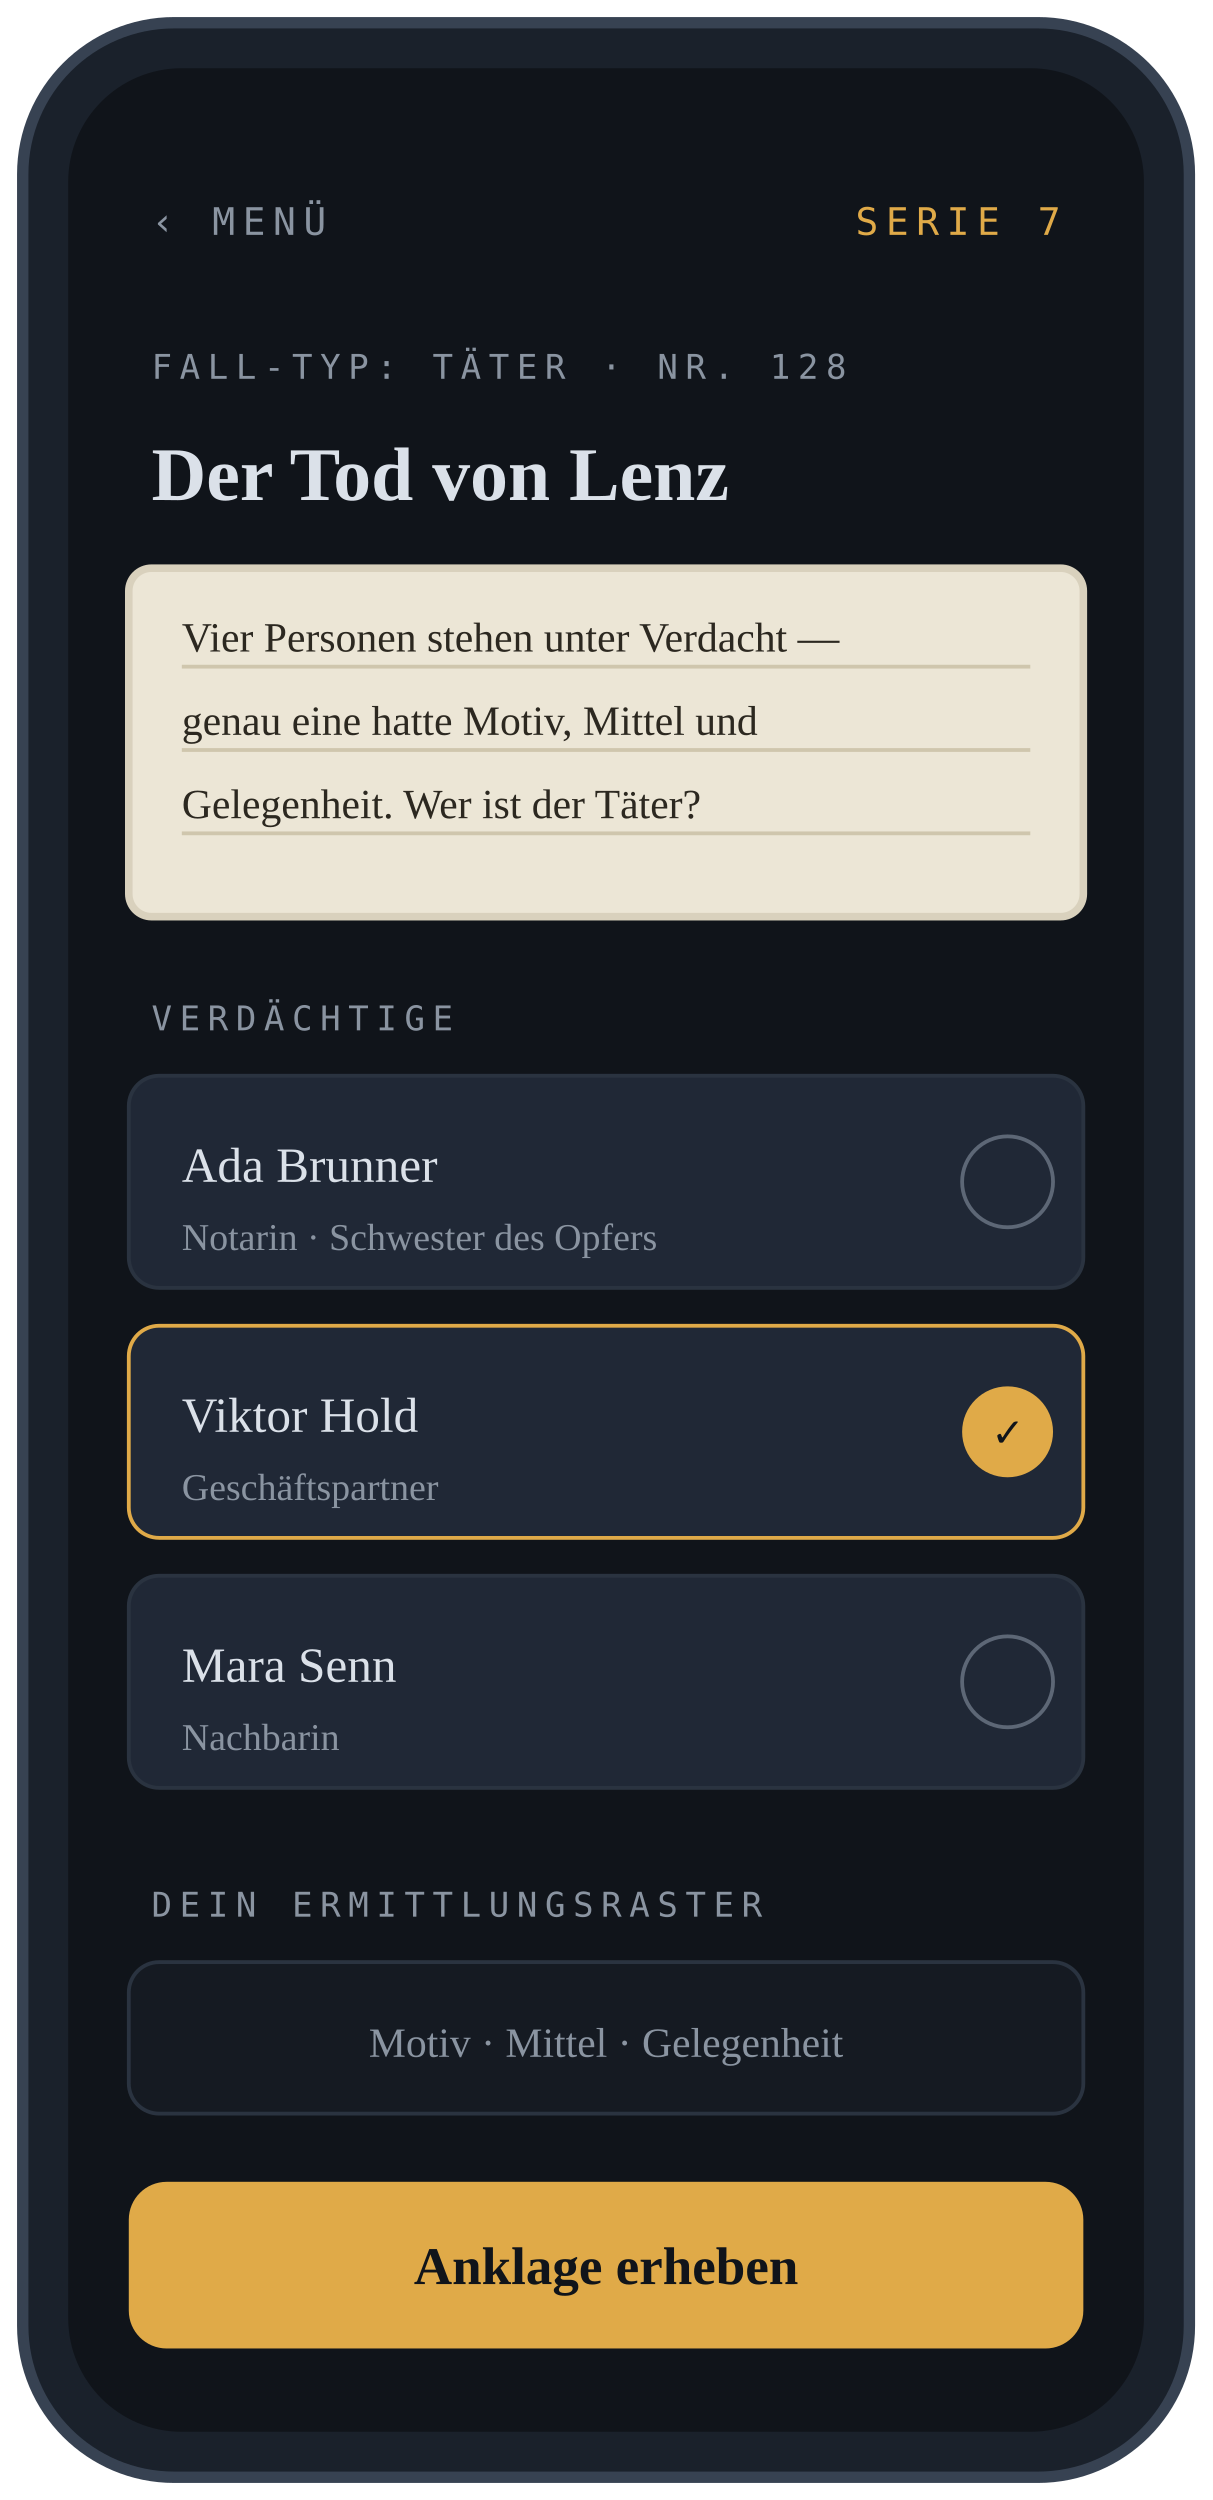
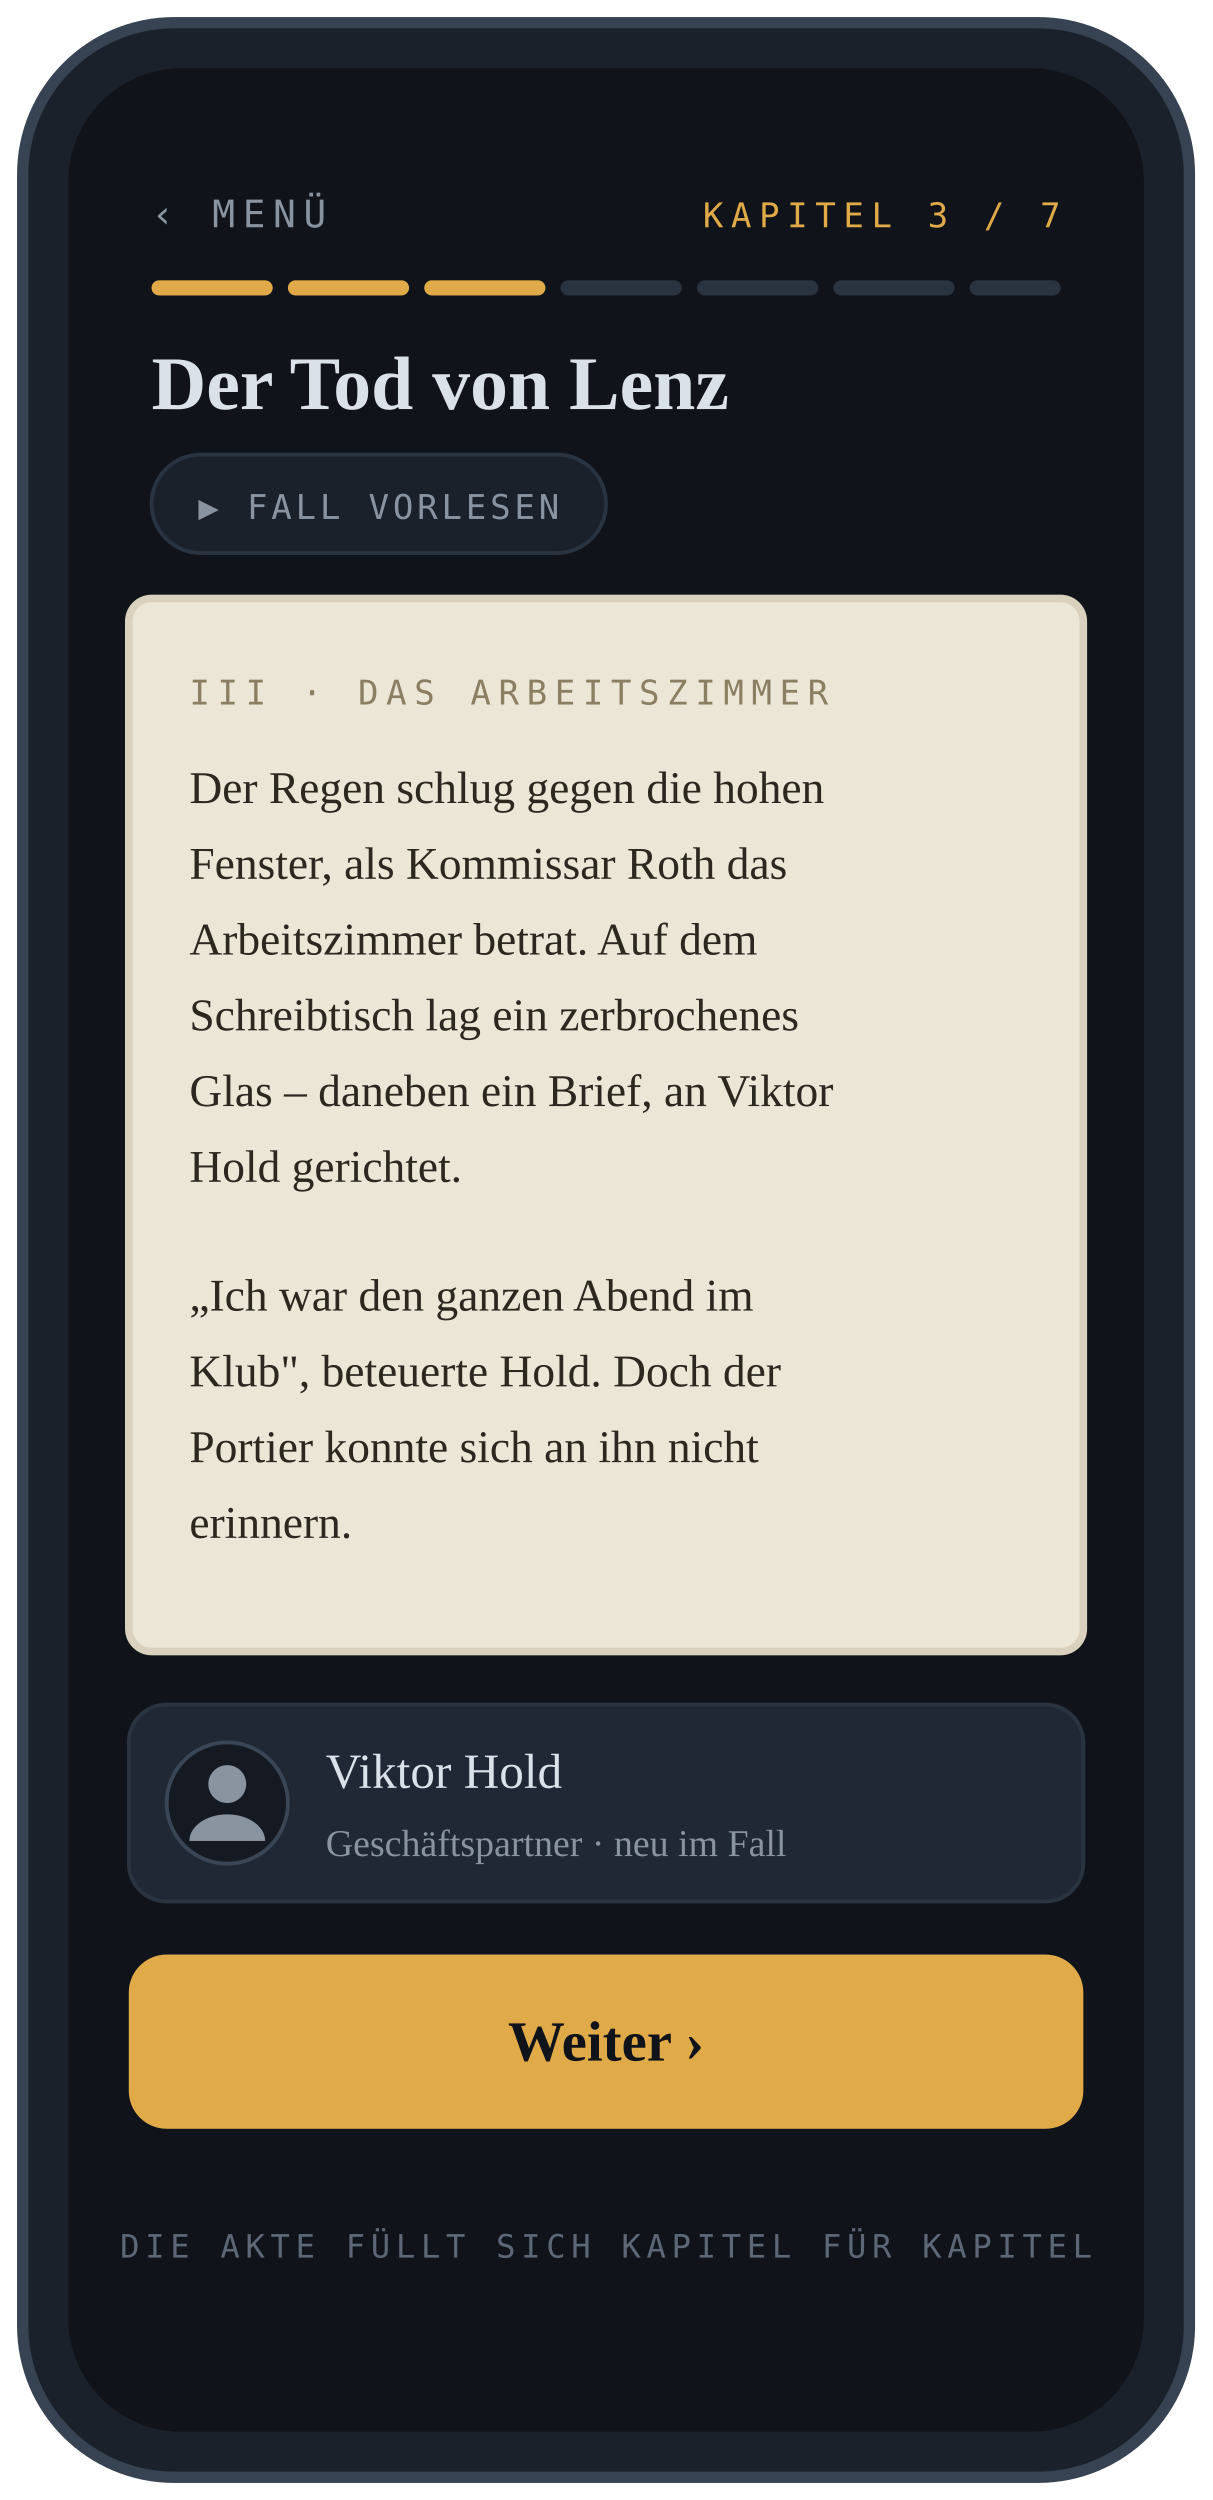
- <svg xmlns="http://www.w3.org/2000/svg" width="320" height="660" viewBox="0 0 320 660" role="img" aria-label="Screenshot Platzhalter — Täter">
+ <svg xmlns="http://www.w3.org/2000/svg" width="320" height="660" viewBox="0 0 320 660" role="img" aria-label="Screenshot Platzhalter — Fall als Geschichte">
  <defs>
    <style>
      .serif{font-family:Georgia,'Times New Roman',serif}
      .mono{font-family:ui-monospace,Menlo,monospace}
    </style>
  </defs>
  <rect x="6" y="6" width="308" height="648" rx="40" fill="#1A212B" stroke="#374252" stroke-width="3" />
  <rect x="18" y="18" width="284" height="624" rx="30" fill="#10141A" />
-   <text x="40" y="62" class="mono" font-size="10" letter-spacing="2" fill="#8A94A1">‹ MENÜ</text>
-   <text x="280" y="62" class="mono" font-size="10" letter-spacing="2" fill="#E0AA48" text-anchor="end">SERIE 7</text>
-   <text x="40" y="100" class="mono" font-size="9" letter-spacing="2" fill="#8A94A1">FALL-TYP: TÄTER · NR. 128</text>
-   <text x="40" y="132" class="serif" font-size="20" font-weight="bold" fill="#DBE1E9">Der Tod von Lenz</text>
-   <rect x="34" y="150" width="252" height="92" rx="6" fill="#ECE6D6" stroke="#D9D1BD" stroke-width="2" />
-   <line x1="48" y1="176" x2="272" y2="176" stroke="#CFC6AD" />
-   <line x1="48" y1="198" x2="272" y2="198" stroke="#CFC6AD" />
-   <line x1="48" y1="220" x2="272" y2="220" stroke="#CFC6AD" />
-   <text x="48" y="172" class="serif" font-size="11" fill="#2C2820">Vier Personen stehen unter Verdacht —</text>
-   <text x="48" y="194" class="serif" font-size="11" fill="#2C2820">genau eine hatte Motiv, Mittel und</text>
-   <text x="48" y="216" class="serif" font-size="11" fill="#2C2820">Gelegenheit. Wer ist der Täter?</text>
-   <text x="40" y="272" class="mono" font-size="9" letter-spacing="2" fill="#8A94A1">VERDÄCHTIGE</text>
+   <text x="40" y="60" class="mono" font-size="10" letter-spacing="2" fill="#8A94A1">‹ MENÜ</text>
+   <text x="280" y="60" class="mono" font-size="9" letter-spacing="2" fill="#E0AA48" text-anchor="end">KAPITEL 3 / 7</text>
  <g>
-     <rect x="34" y="284" width="252" height="56" rx="8" fill="#202836" stroke="#2A3340" />
-     <text x="48" y="312" class="serif" font-size="13" fill="#DBE1E9">Ada Brunner</text>
-     <text x="48" y="330" class="serif" font-size="10" fill="#8A94A1">Notarin · Schwester des Opfers</text>
-     <circle cx="266" cy="312" r="12" fill="none" stroke="#5D6776" />
+     <rect x="40" y="74" width="32" height="4" rx="2" fill="#E0AA48" />
+     <rect x="76" y="74" width="32" height="4" rx="2" fill="#E0AA48" />
+     <rect x="112" y="74" width="32" height="4" rx="2" fill="#E0AA48" />
+     <rect x="148" y="74" width="32" height="4" rx="2" fill="#2A3340" />
+     <rect x="184" y="74" width="32" height="4" rx="2" fill="#2A3340" />
+     <rect x="220" y="74" width="32" height="4" rx="2" fill="#2A3340" />
+     <rect x="256" y="74" width="24" height="4" rx="2" fill="#2A3340" />
  </g>
-   <g>
-     <rect x="34" y="350" width="252" height="56" rx="8" fill="#202836" stroke="#E0AA48" />
-     <text x="48" y="378" class="serif" font-size="13" fill="#DBE1E9">Viktor Hold</text>
-     <text x="48" y="396" class="serif" font-size="10" fill="#8A94A1">Geschäftspartner</text>
-     <circle cx="266" cy="378" r="12" fill="#E0AA48" />
-     <text x="266" y="382" class="mono" font-size="12" fill="#10141A" text-anchor="middle">✓</text>
+   <text x="40" y="108" class="serif" font-size="20" font-weight="bold" fill="#DBE1E9">Der Tod von Lenz</text>
+   <rect x="40" y="120" width="120" height="26" rx="13" fill="#1A212B" stroke="#2A3340" />
+   <text x="100" y="137" class="mono" font-size="9" letter-spacing="1" fill="#8A94A1" text-anchor="middle">▶ FALL VORLESEN</text>
+   <rect x="34" y="158" width="252" height="278" rx="6" fill="#ECE6D6" stroke="#D9D1BD" stroke-width="2" />
+   <text x="50" y="186" class="mono" font-size="9" letter-spacing="2" fill="#8A7F63">III · DAS ARBEITSZIMMER</text>
+   <g class="serif" font-size="12" fill="#2C2820">
+     <text x="50" y="212">Der Regen schlug gegen die hohen</text>
+     <text x="50" y="232">Fenster, als Kommissar Roth das</text>
+     <text x="50" y="252">Arbeitszimmer betrat. Auf dem</text>
+     <text x="50" y="272">Schreibtisch lag ein zerbrochenes</text>
+     <text x="50" y="292">Glas – daneben ein Brief, an Viktor</text>
+     <text x="50" y="312">Hold gerichtet.</text>
+     <text x="50" y="346">„Ich war den ganzen Abend im</text>
+     <text x="50" y="366">Klub", beteuerte Hold. Doch der</text>
+     <text x="50" y="386">Portier konnte sich an ihn nicht</text>
+     <text x="50" y="406">erinnern.</text>
  </g>
-   <g>
-     <rect x="34" y="416" width="252" height="56" rx="8" fill="#202836" stroke="#2A3340" />
-     <text x="48" y="444" class="serif" font-size="13" fill="#DBE1E9">Mara Senn</text>
-     <text x="48" y="462" class="serif" font-size="10" fill="#8A94A1">Nachbarin</text>
-     <circle cx="266" cy="444" r="12" fill="none" stroke="#5D6776" />
-   </g>
-   <text x="40" y="506" class="mono" font-size="9" letter-spacing="2" fill="#8A94A1">DEIN ERMITTLUNGSRASTER</text>
-   <rect x="34" y="518" width="252" height="40" rx="8" fill="#151A22" stroke="#2A3340" />
-   <text x="160" y="543" class="serif" font-size="11" fill="#8A94A1" text-anchor="middle">Motiv · Mittel · Gelegenheit</text>
-   <rect x="34" y="576" width="252" height="44" rx="10" fill="#E0AA48" />
-   <text x="160" y="603" class="serif" font-size="14" font-weight="bold" fill="#10141A" text-anchor="middle">Anklage erheben</text>
+   <rect x="34" y="450" width="252" height="52" rx="10" fill="#202836" stroke="#2A3340" />
+   <circle cx="60" cy="476" r="16" fill="#151A22" stroke="#3A4656" />
+   <circle cx="60" cy="471" r="5" fill="#8A94A1" />
+   <path d="M50 486 a10 7 0 0 1 20 0" fill="#8A94A1" />
+   <text x="86" y="472" class="serif" font-size="13" fill="#DBE1E9">Viktor Hold</text>
+   <text x="86" y="490" class="serif" font-size="10" fill="#8A94A1">Geschäftspartner · neu im Fall</text>
+   <rect x="34" y="516" width="252" height="46" rx="10" fill="#E0AA48" />
+   <text x="160" y="544" class="serif" font-size="15" font-weight="bold" fill="#10141A" text-anchor="middle">Weiter ›</text>
+   <text x="160" y="596" class="mono" font-size="8.5" letter-spacing="1.5" fill="#5D6776" text-anchor="middle">DIE AKTE FÜLLT SICH KAPITEL FÜR KAPITEL</text>
</svg>
